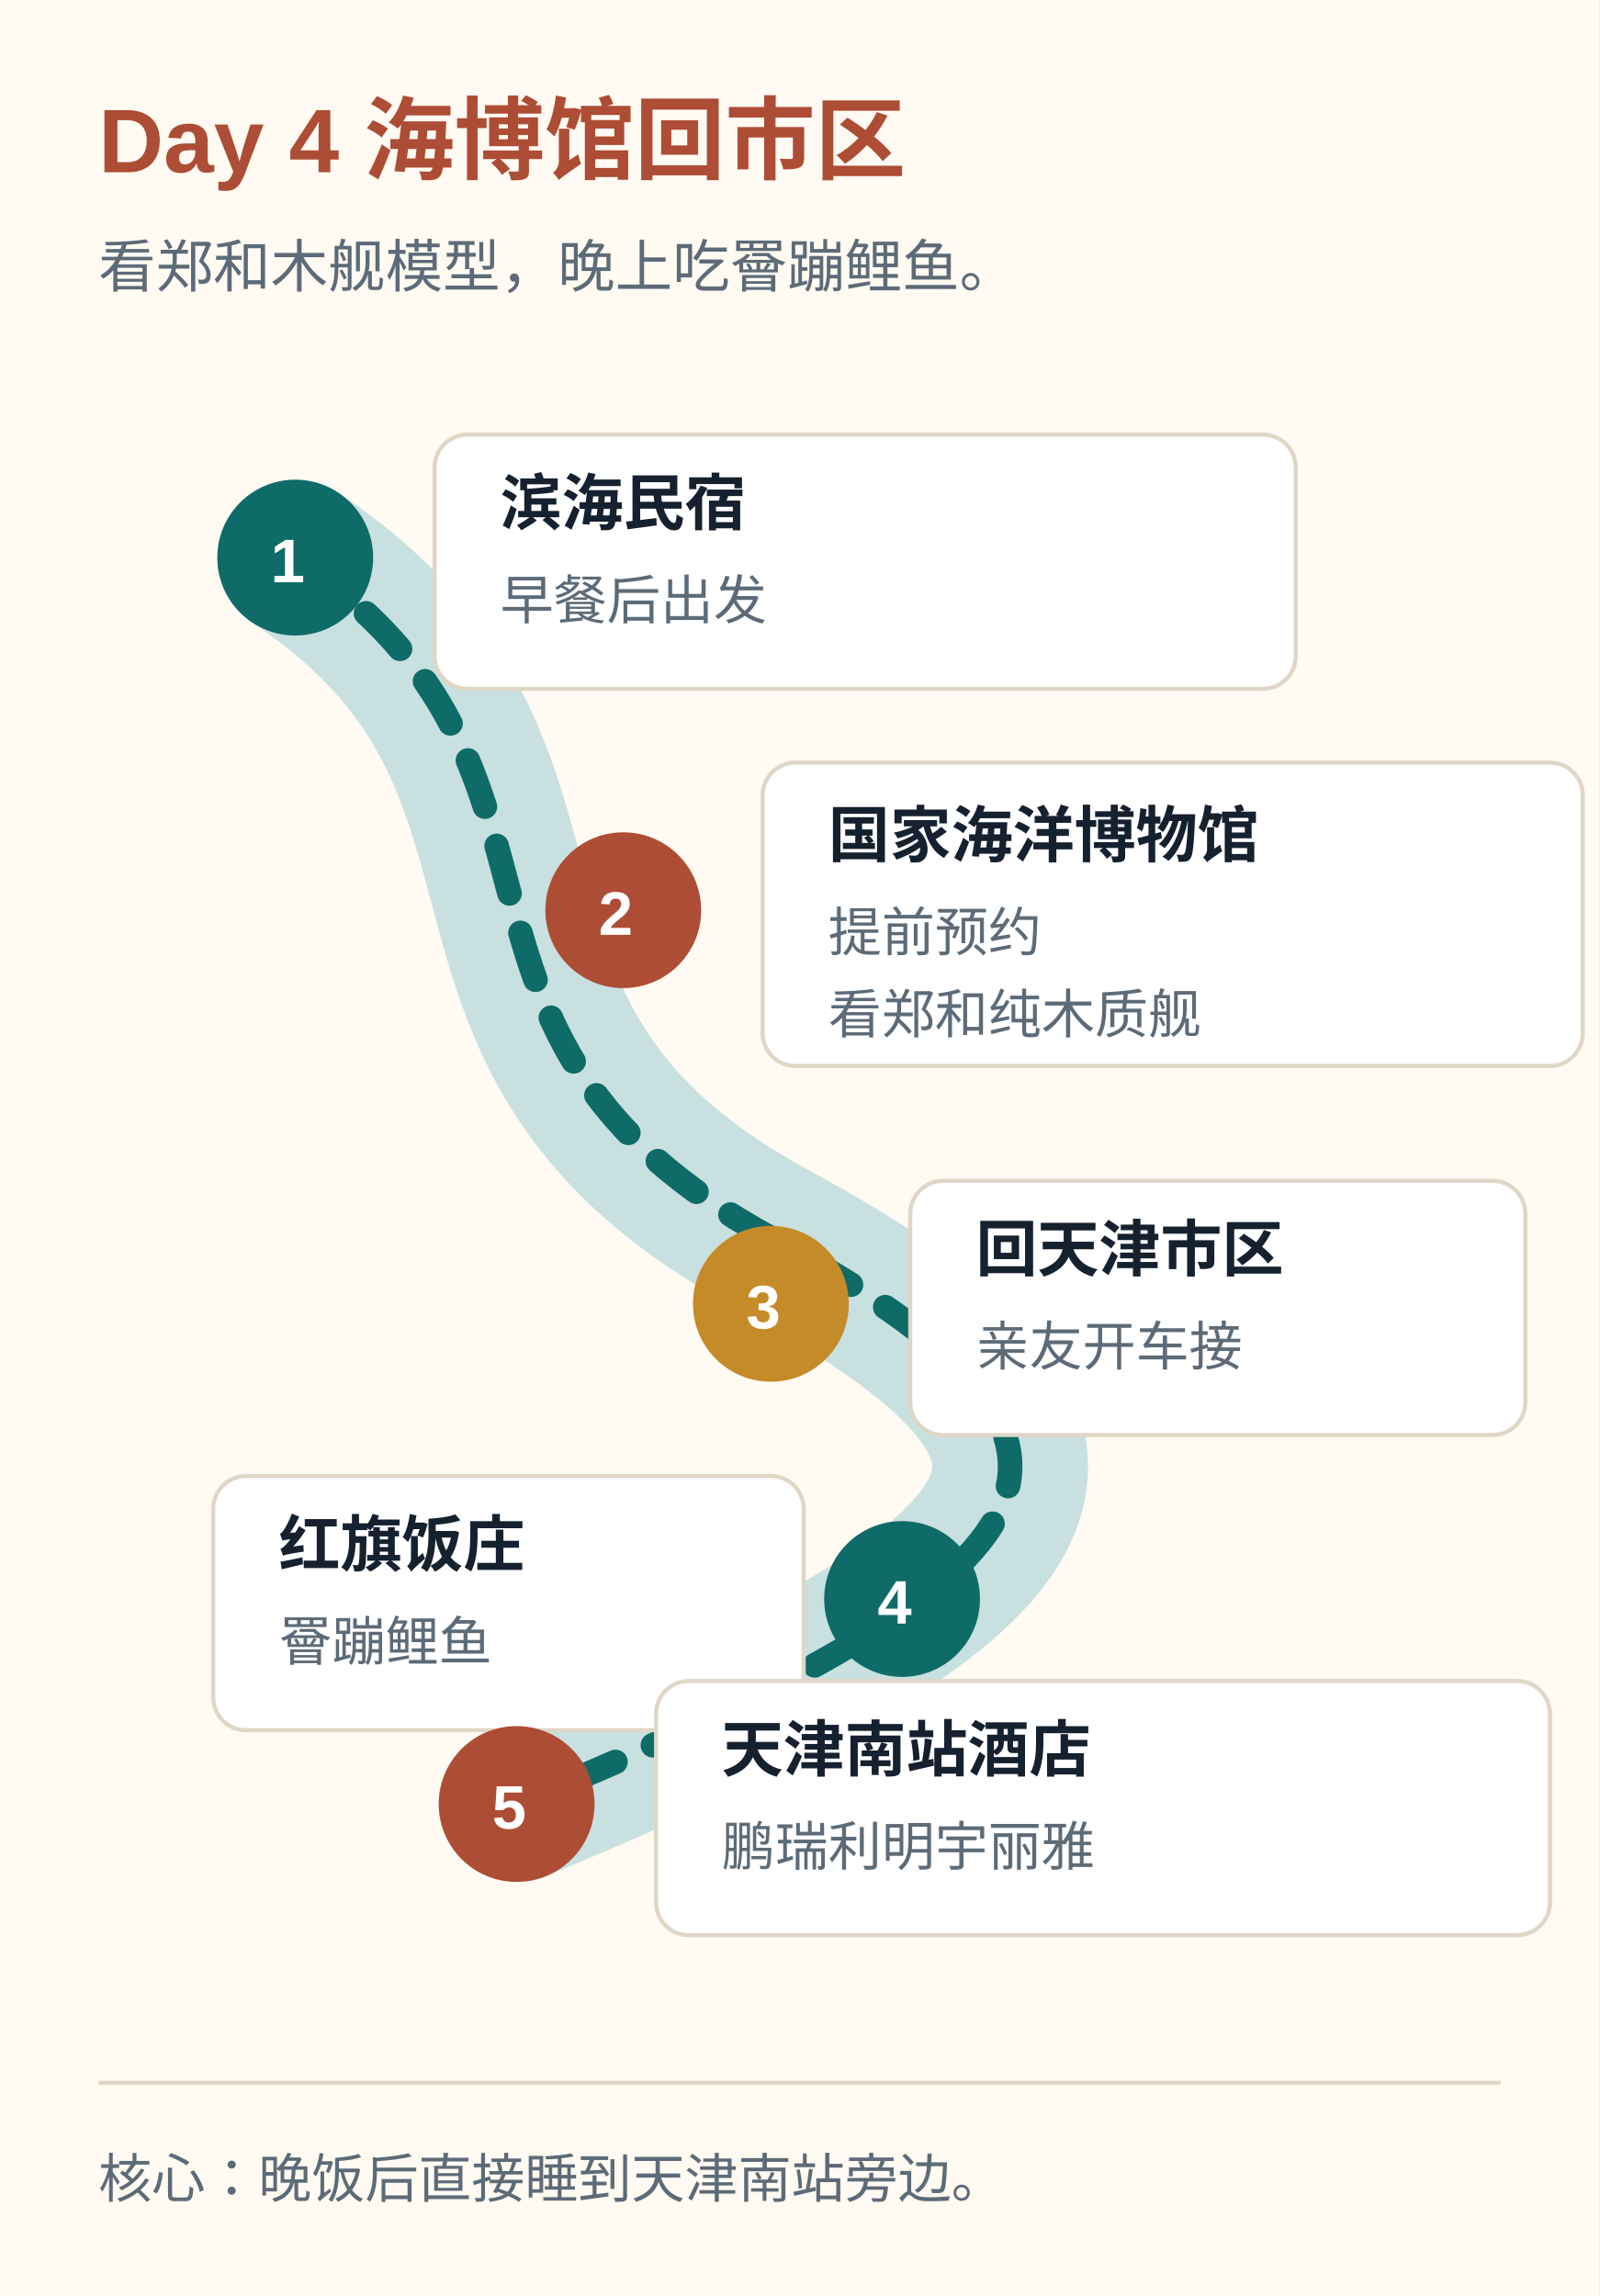
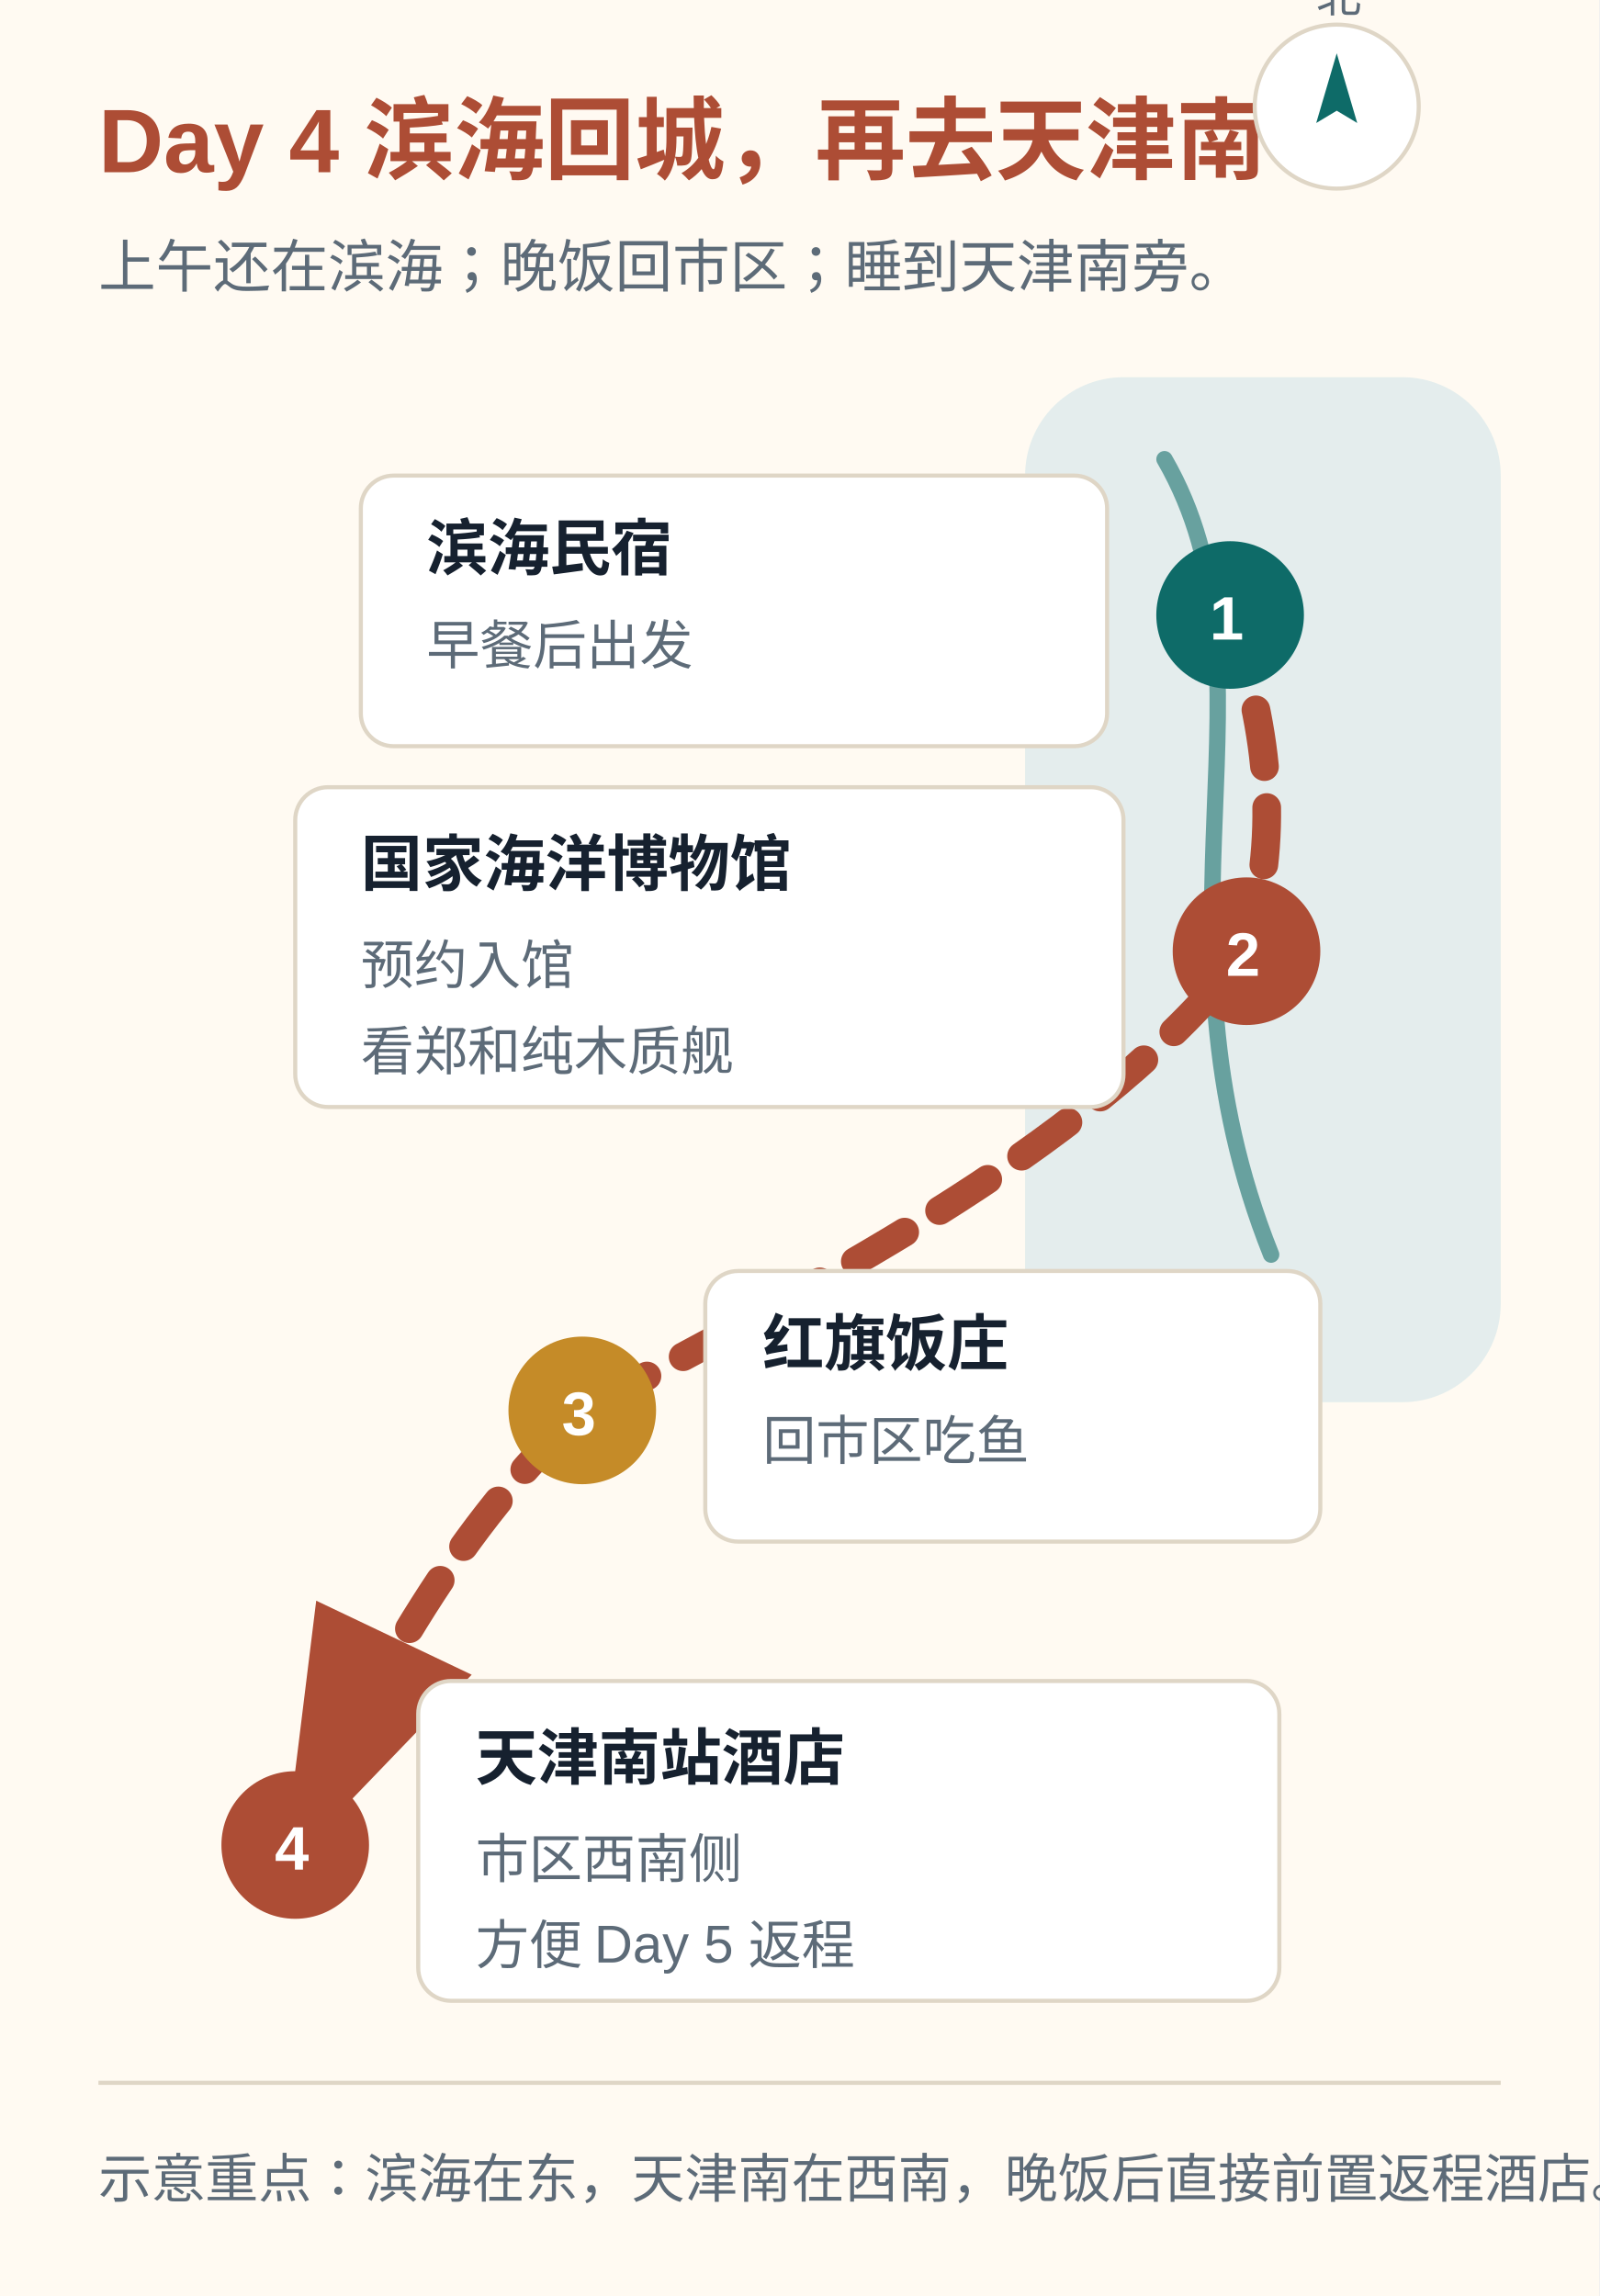
<svg xmlns="http://www.w3.org/2000/svg" viewBox="0 0 390 560" role="img" aria-labelledby="title desc">
  <rect width="390" height="560" fill="#fffaf2" />
-   <path d="M72 136 C150 188 96 252 188 302 S266 382 126 440" fill="none" stroke="#8ec5cc" stroke-width="38" stroke-linecap="round" opacity=".48" />
-   <path d="M72 136 C150 188 96 252 188 302 S266 382 126 440" fill="none" stroke="#0e6b68" stroke-width="6" stroke-linecap="round" stroke-dasharray="12 10" />
+   <defs>
+     <marker id="arrow" markerWidth="10" markerHeight="10" refX="8" refY="3" orient="auto" markerUnits="strokeWidth">
+       <path d="M0,0 L0,6 L9,3 z" fill="#ad4d35" />
+     </marker>
+   </defs>
+   <rect x="250" y="92" width="116" height="250" rx="24" fill="#d7e8ea" opacity=".68" />
+   <path d="M284 112 C314 164 278 226 310 306" fill="none" stroke="#0e6b68" stroke-width="4" stroke-linecap="round" opacity=".58" />
  <g font-family="PingFang SC, Microsoft YaHei, Arial, sans-serif">
-     <text x="24" y="42" fill="#ad4d35" font-size="22" font-weight="700">Day 4 海博馆回市区</text>
-     <text x="24" y="70" fill="#5d6b78" font-size="14">看郑和木舰模型，晚上吃罾蹦鲤鱼。</text>
+     <text x="24" y="42" fill="#ad4d35" font-size="22" font-weight="700">Day 4 滨海回城，再去天津南</text>
+     <text x="24" y="70" fill="#5d6b78" font-size="14">上午还在滨海；晚饭回市区；睡到天津南旁。</text>
+     <g transform="translate(326 26)">
+       <circle r="20" fill="#fff" stroke="#dfd6c6" />
+       <path d="M0 -13 L5 4 L0 1 L-5 4 Z" fill="#0e6b68" />
+       <text x="-5" y="-23" fill="#5d6b78" font-size="11">北</text>
+     </g>
  </g>
+   <path d="M300 150 C310 180 312 204 304 232 C268 278 206 310 142 344 C112 372 92 408 72 450" fill="none" stroke="#ad4d35" stroke-width="7" stroke-linecap="round" stroke-linejoin="round" stroke-dasharray="14 10" marker-end="url(#arrow)" />
  <g font-family="PingFang SC, Microsoft YaHei, Arial, sans-serif" font-size="15">
-     <g transform="translate(72 136)">
-       <circle r="19" fill="#0e6b68" />
-       <text x="-6" y="6" fill="#fff" font-weight="700">1</text>
-       <rect x="34" y="-30" width="210" height="62" rx="8" fill="#fff" stroke="#dfd6c6" />
-       <text x="50" y="-8" fill="#16212f" font-weight="700">滨海民宿</text>
-       <text x="50" y="15" fill="#5d6b78" font-size="13">早餐后出发</text>
+     <g transform="translate(300 150)">
+       <circle r="18" fill="#0e6b68" />
+       <text x="-5" y="6" fill="#fff" font-weight="700">1</text>
+       <rect x="-212" y="-34" width="182" height="66" rx="8" fill="#fff" stroke="#dfd6c6" />
+       <text x="-196" y="-11" fill="#16212f" font-weight="700">滨海民宿</text>
+       <text x="-196" y="12" fill="#5d6b78" font-size="13">早餐后出发</text>
    </g>
-     <g transform="translate(152 222)">
-       <circle r="19" fill="#ad4d35" />
-       <text x="-6" y="6" fill="#fff" font-weight="700">2</text>
-       <rect x="34" y="-36" width="200" height="74" rx="8" fill="#fff" stroke="#dfd6c6" />
-       <text x="50" y="-13" fill="#16212f" font-weight="700">国家海洋博物馆</text>
-       <text x="50" y="10" fill="#5d6b78" font-size="13">提前预约</text>
-       <text x="50" y="30" fill="#5d6b78" font-size="13">看郑和纯木质舰</text>
+     <g transform="translate(304 232)">
+       <circle r="18" fill="#ad4d35" />
+       <text x="-5" y="6" fill="#fff" font-weight="700">2</text>
+       <rect x="-232" y="-40" width="202" height="78" rx="8" fill="#fff" stroke="#dfd6c6" />
+       <text x="-216" y="-16" fill="#16212f" font-weight="700">国家海洋博物馆</text>
+       <text x="-216" y="8" fill="#5d6b78" font-size="13">预约入馆</text>
+       <text x="-216" y="29" fill="#5d6b78" font-size="13">看郑和纯木质舰</text>
    </g>
-     <g transform="translate(188 318)">
-       <circle r="19" fill="#c58b28" />
-       <text x="-6" y="6" fill="#fff" font-weight="700">3</text>
-       <rect x="34" y="-30" width="150" height="62" rx="8" fill="#fff" stroke="#dfd6c6" />
-       <text x="50" y="-8" fill="#16212f" font-weight="700">回天津市区</text>
-       <text x="50" y="15" fill="#5d6b78" font-size="13">亲友开车接</text>
+     <g transform="translate(142 344)">
+       <circle r="18" fill="#c58b28" />
+       <text x="-5" y="6" fill="#fff" font-weight="700">3</text>
+       <rect x="30" y="-34" width="150" height="66" rx="8" fill="#fff" stroke="#dfd6c6" />
+       <text x="44" y="-11" fill="#16212f" font-weight="700">红旗饭庄</text>
+       <text x="44" y="12" fill="#5d6b78" font-size="13">回市区吃鱼</text>
    </g>
-     <g transform="translate(220 390)">
-       <circle r="19" fill="#0e6b68" />
-       <text x="-6" y="6" fill="#fff" font-weight="700">4</text>
-       <rect x="-168" y="-30" width="144" height="62" rx="8" fill="#fff" stroke="#dfd6c6" />
-       <text x="-152" y="-8" fill="#16212f" font-weight="700">红旗饭庄</text>
-       <text x="-152" y="15" fill="#5d6b78" font-size="13">罾蹦鲤鱼</text>
-     </g>
-     <g transform="translate(126 440)">
-       <circle r="19" fill="#ad4d35" />
-       <text x="-6" y="6" fill="#fff" font-weight="700">5</text>
-       <rect x="34" y="-30" width="218" height="62" rx="8" fill="#fff" stroke="#dfd6c6" />
-       <text x="50" y="-8" fill="#16212f" font-weight="700">天津南站酒店</text>
-       <text x="50" y="15" fill="#5d6b78" font-size="13">鹏瑞利明宇丽雅</text>
+     <g transform="translate(72 450)">
+       <circle r="18" fill="#ad4d35" />
+       <text x="-5" y="6" fill="#fff" font-weight="700">4</text>
+       <rect x="30" y="-40" width="210" height="78" rx="8" fill="#fff" stroke="#dfd6c6" />
+       <text x="44" y="-16" fill="#16212f" font-weight="700">天津南站酒店</text>
+       <text x="44" y="8" fill="#5d6b78" font-size="13">市区西南侧</text>
+       <text x="44" y="29" fill="#5d6b78" font-size="13">方便 Day 5 返程</text>
    </g>
  </g>
  <path d="M24 508 H366" stroke="#dfd6c6" />
-   <text x="24" y="536" fill="#5d6b78" font-family="PingFang SC, Microsoft YaHei, Arial, sans-serif" font-size="13">核心：晚饭后直接睡到天津南站旁边。</text>
+   <text x="24" y="536" fill="#5d6b78" font-family="PingFang SC, Microsoft YaHei, Arial, sans-serif" font-size="13">示意重点：滨海在东，天津南在西南，晚饭后直接前置返程酒店。</text>
</svg>
